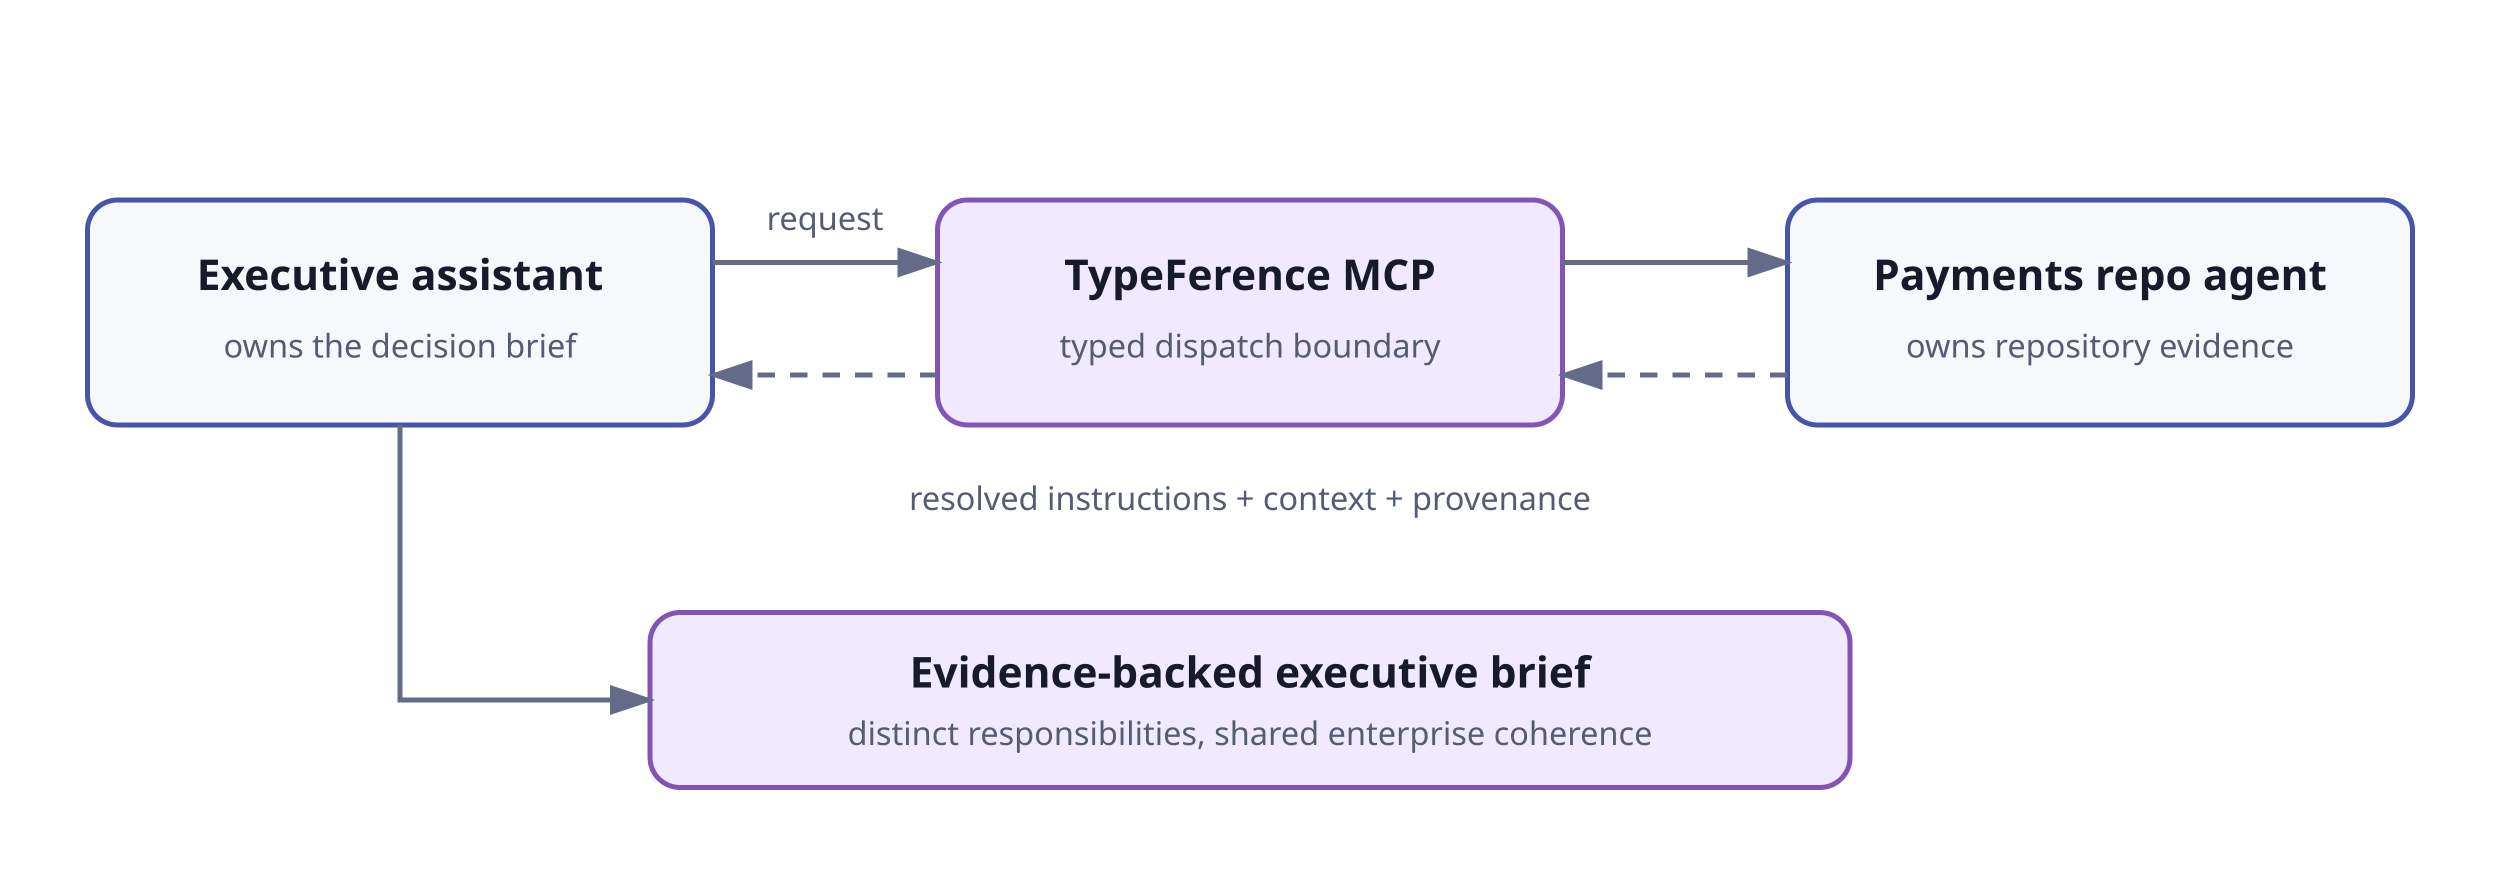
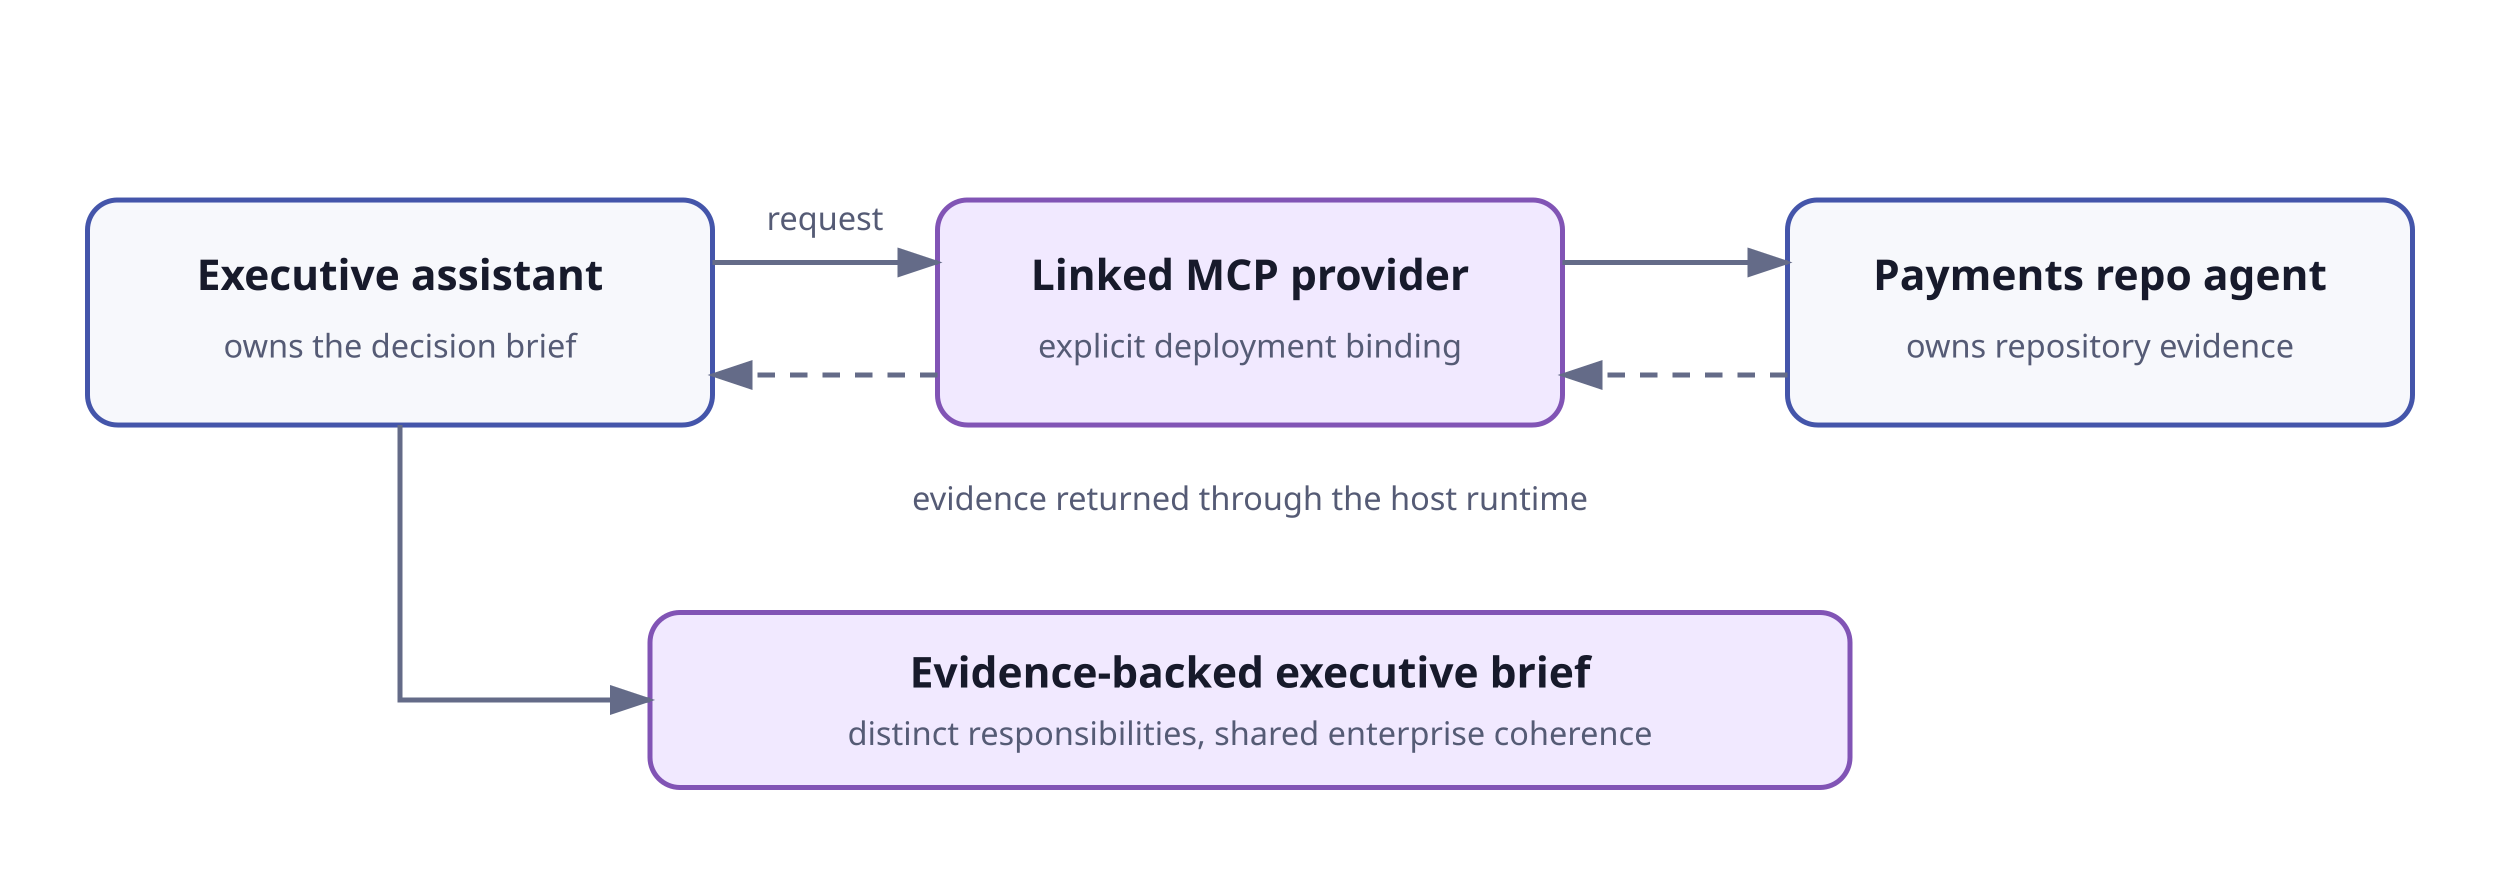
<svg xmlns="http://www.w3.org/2000/svg" width="1000" height="350" viewBox="0 0 1000 350" role="img" aria-labelledby="title desc">
  <defs>
    <marker id="a" markerWidth="10" markerHeight="10" refX="8" refY="3" orient="auto">
      <path d="M0,0 L0,6 L9,3 z" fill="#646b88" />
    </marker>
    <style>.box{fill:#f7f8fc;stroke:#4455aa;stroke-width:2}.accent{fill:#f1e9ff;stroke:#8154b5;stroke-width:2}.t{font:600 17px sans-serif;fill:#171a2b}.s{font:13px sans-serif;fill:#555b75}.line{stroke:#646b88;stroke-width:2;fill:none;marker-end:url(#a)}.dash{stroke-dasharray:7 6}</style>
  </defs>
  <rect class="box" x="35" y="80" rx="12" width="250" height="90" />
  <text class="t" x="160" y="116" text-anchor="middle">Executive assistant</text>
  <text class="s" x="160" y="143" text-anchor="middle">owns the decision brief</text>
  <rect class="accent" x="375" y="80" rx="12" width="250" height="90" />
-   <text class="t" x="500" y="116" text-anchor="middle">TypeFerence MCP</text>
-   <text class="s" x="500" y="143" text-anchor="middle">typed dispatch boundary</text>
+   <text class="t" x="500" y="116" text-anchor="middle">Linked MCP provider</text>
+   <text class="s" x="500" y="143" text-anchor="middle">explicit deployment binding</text>
  <rect class="box" x="715" y="80" rx="12" width="250" height="90" />
  <text class="t" x="840" y="116" text-anchor="middle">Payments repo agent</text>
  <text class="s" x="840" y="143" text-anchor="middle">owns repository evidence</text>
  <path class="line" d="M285 105H375" />
  <text class="s" x="330" y="92" text-anchor="middle">request</text>
  <path class="line" d="M625 105H715" />
  <path class="line dash" d="M715 150H625" />
  <path class="line dash" d="M375 150H285" />
-   <text class="s" x="500" y="204" text-anchor="middle">resolved instructions + context + provenance</text>
+   <text class="s" x="500" y="204" text-anchor="middle">evidence returned through the host runtime</text>
  <rect class="accent" x="260" y="245" rx="12" width="480" height="70" />
  <text class="t" x="500" y="275" text-anchor="middle">Evidence-backed executive brief</text>
  <text class="s" x="500" y="298" text-anchor="middle">distinct responsibilities, shared enterprise coherence</text>
  <path class="line" d="M160 170V280H260" />
</svg>
